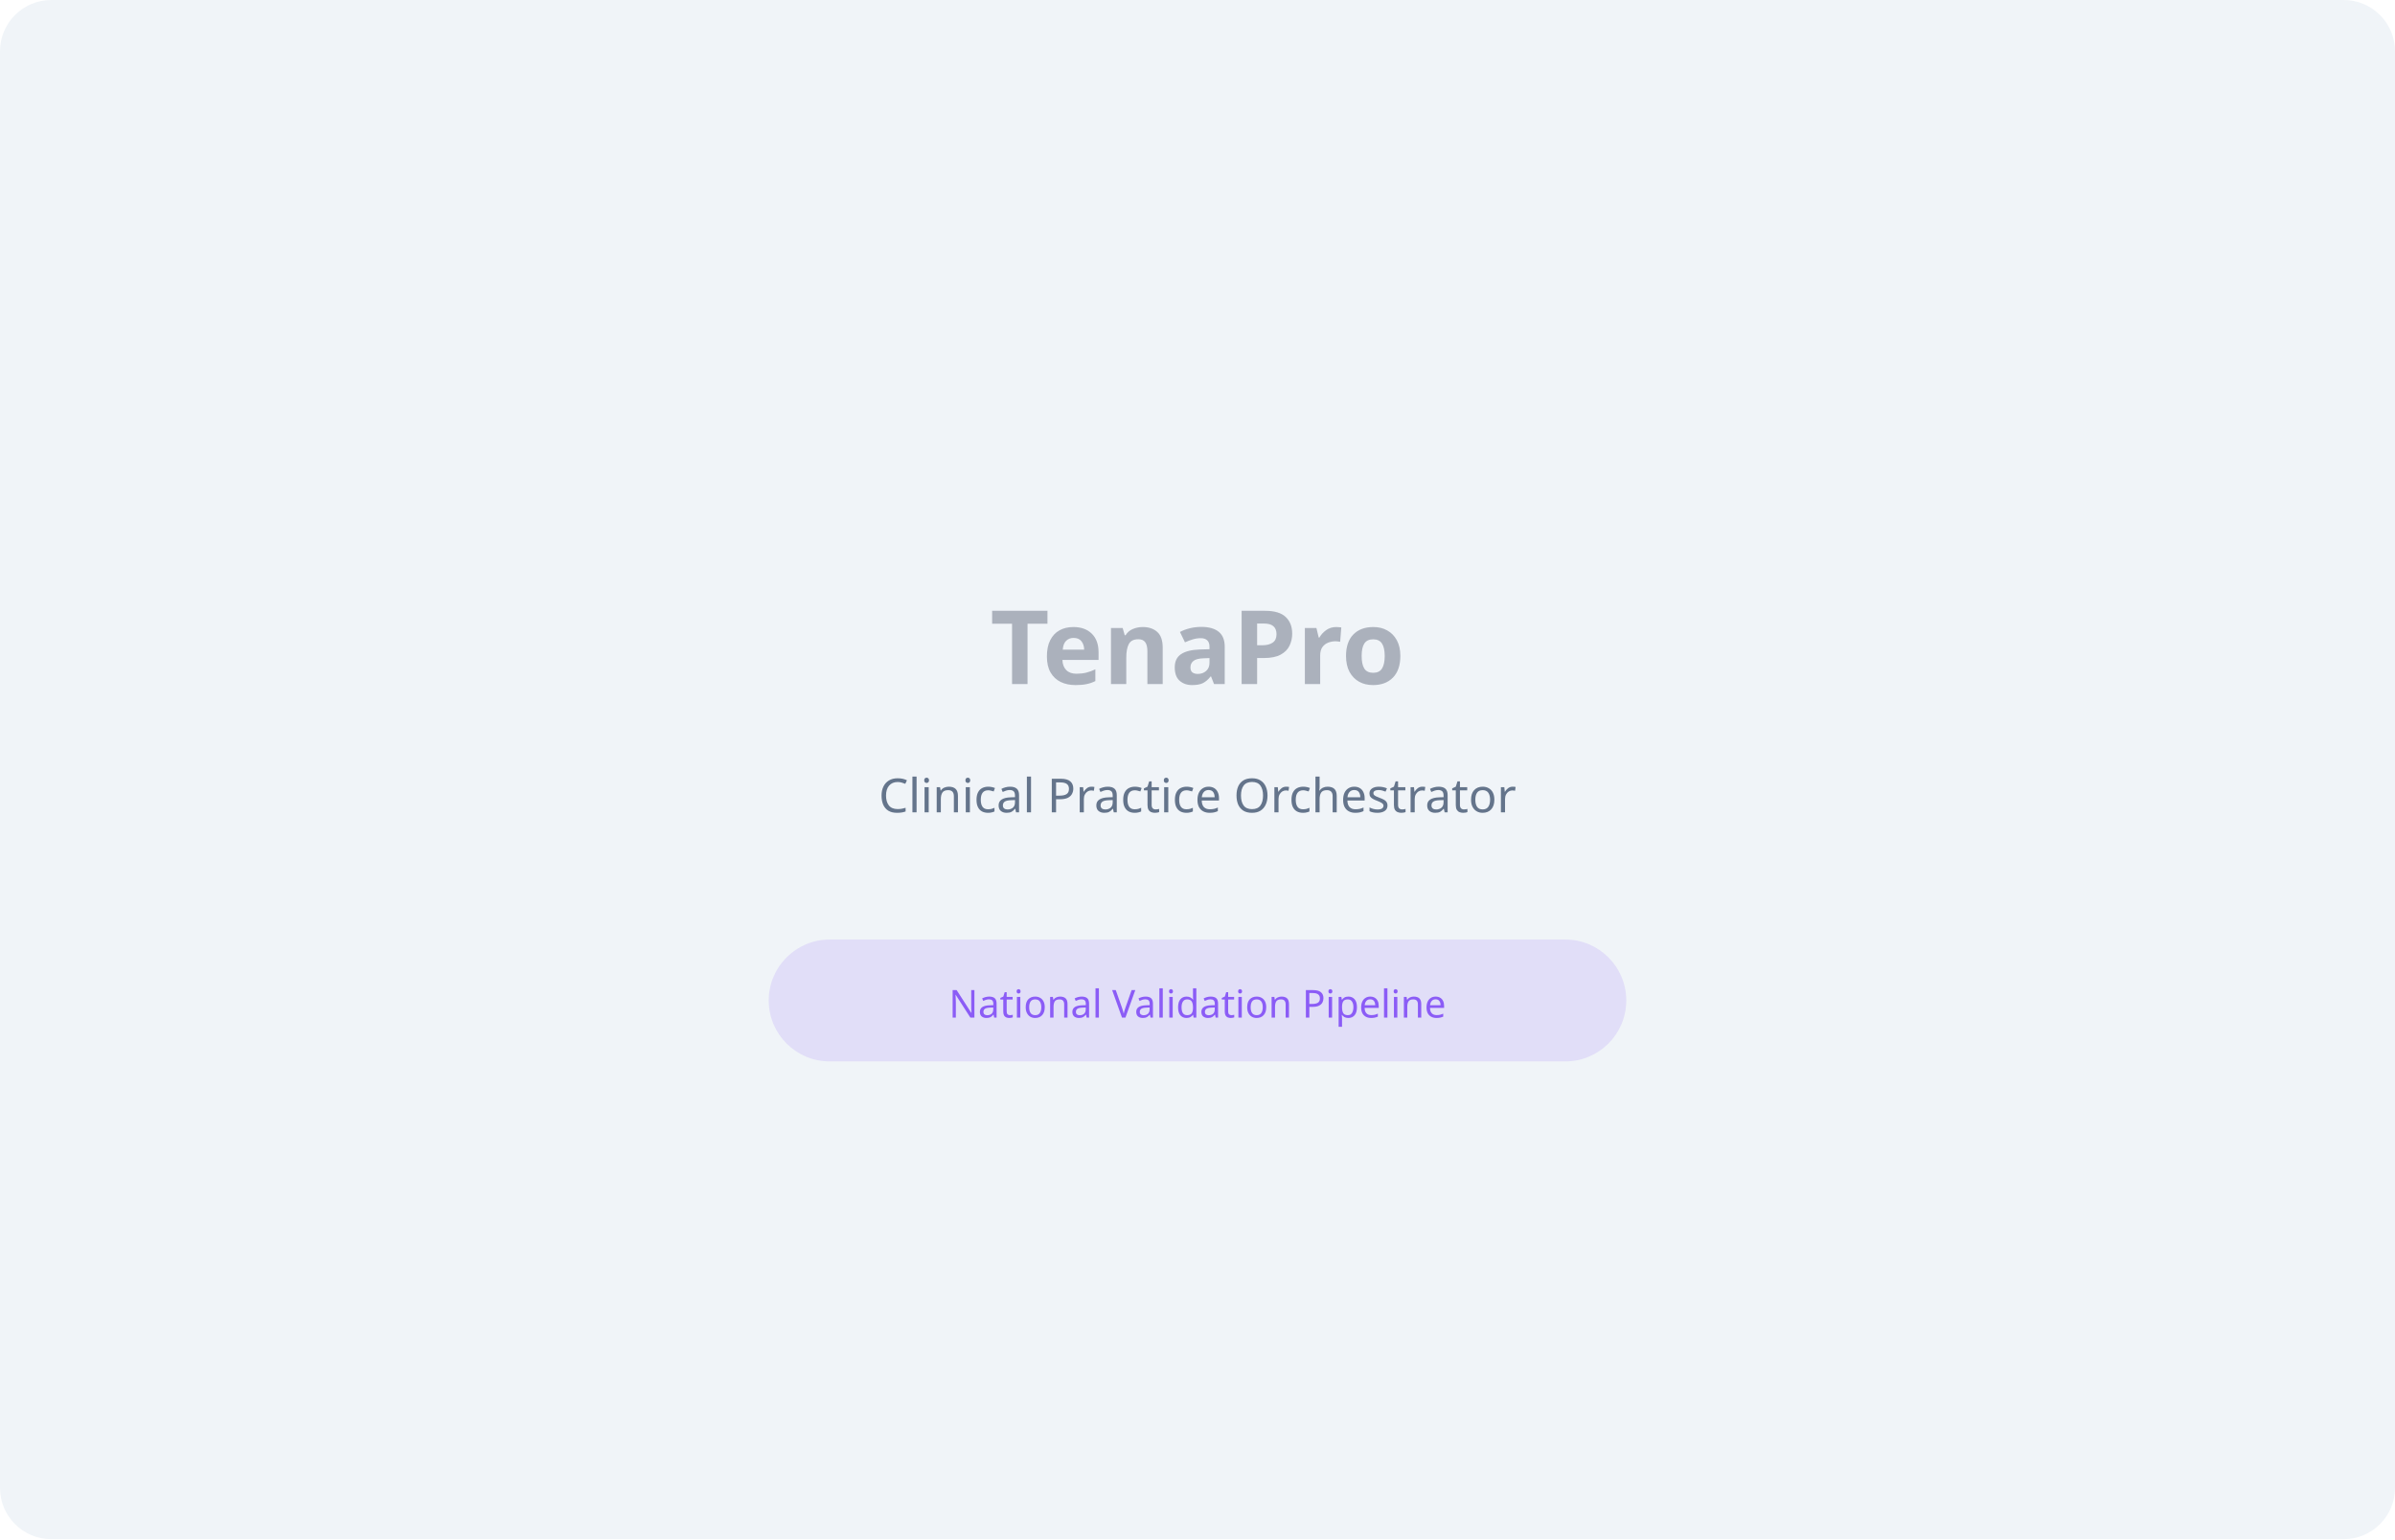
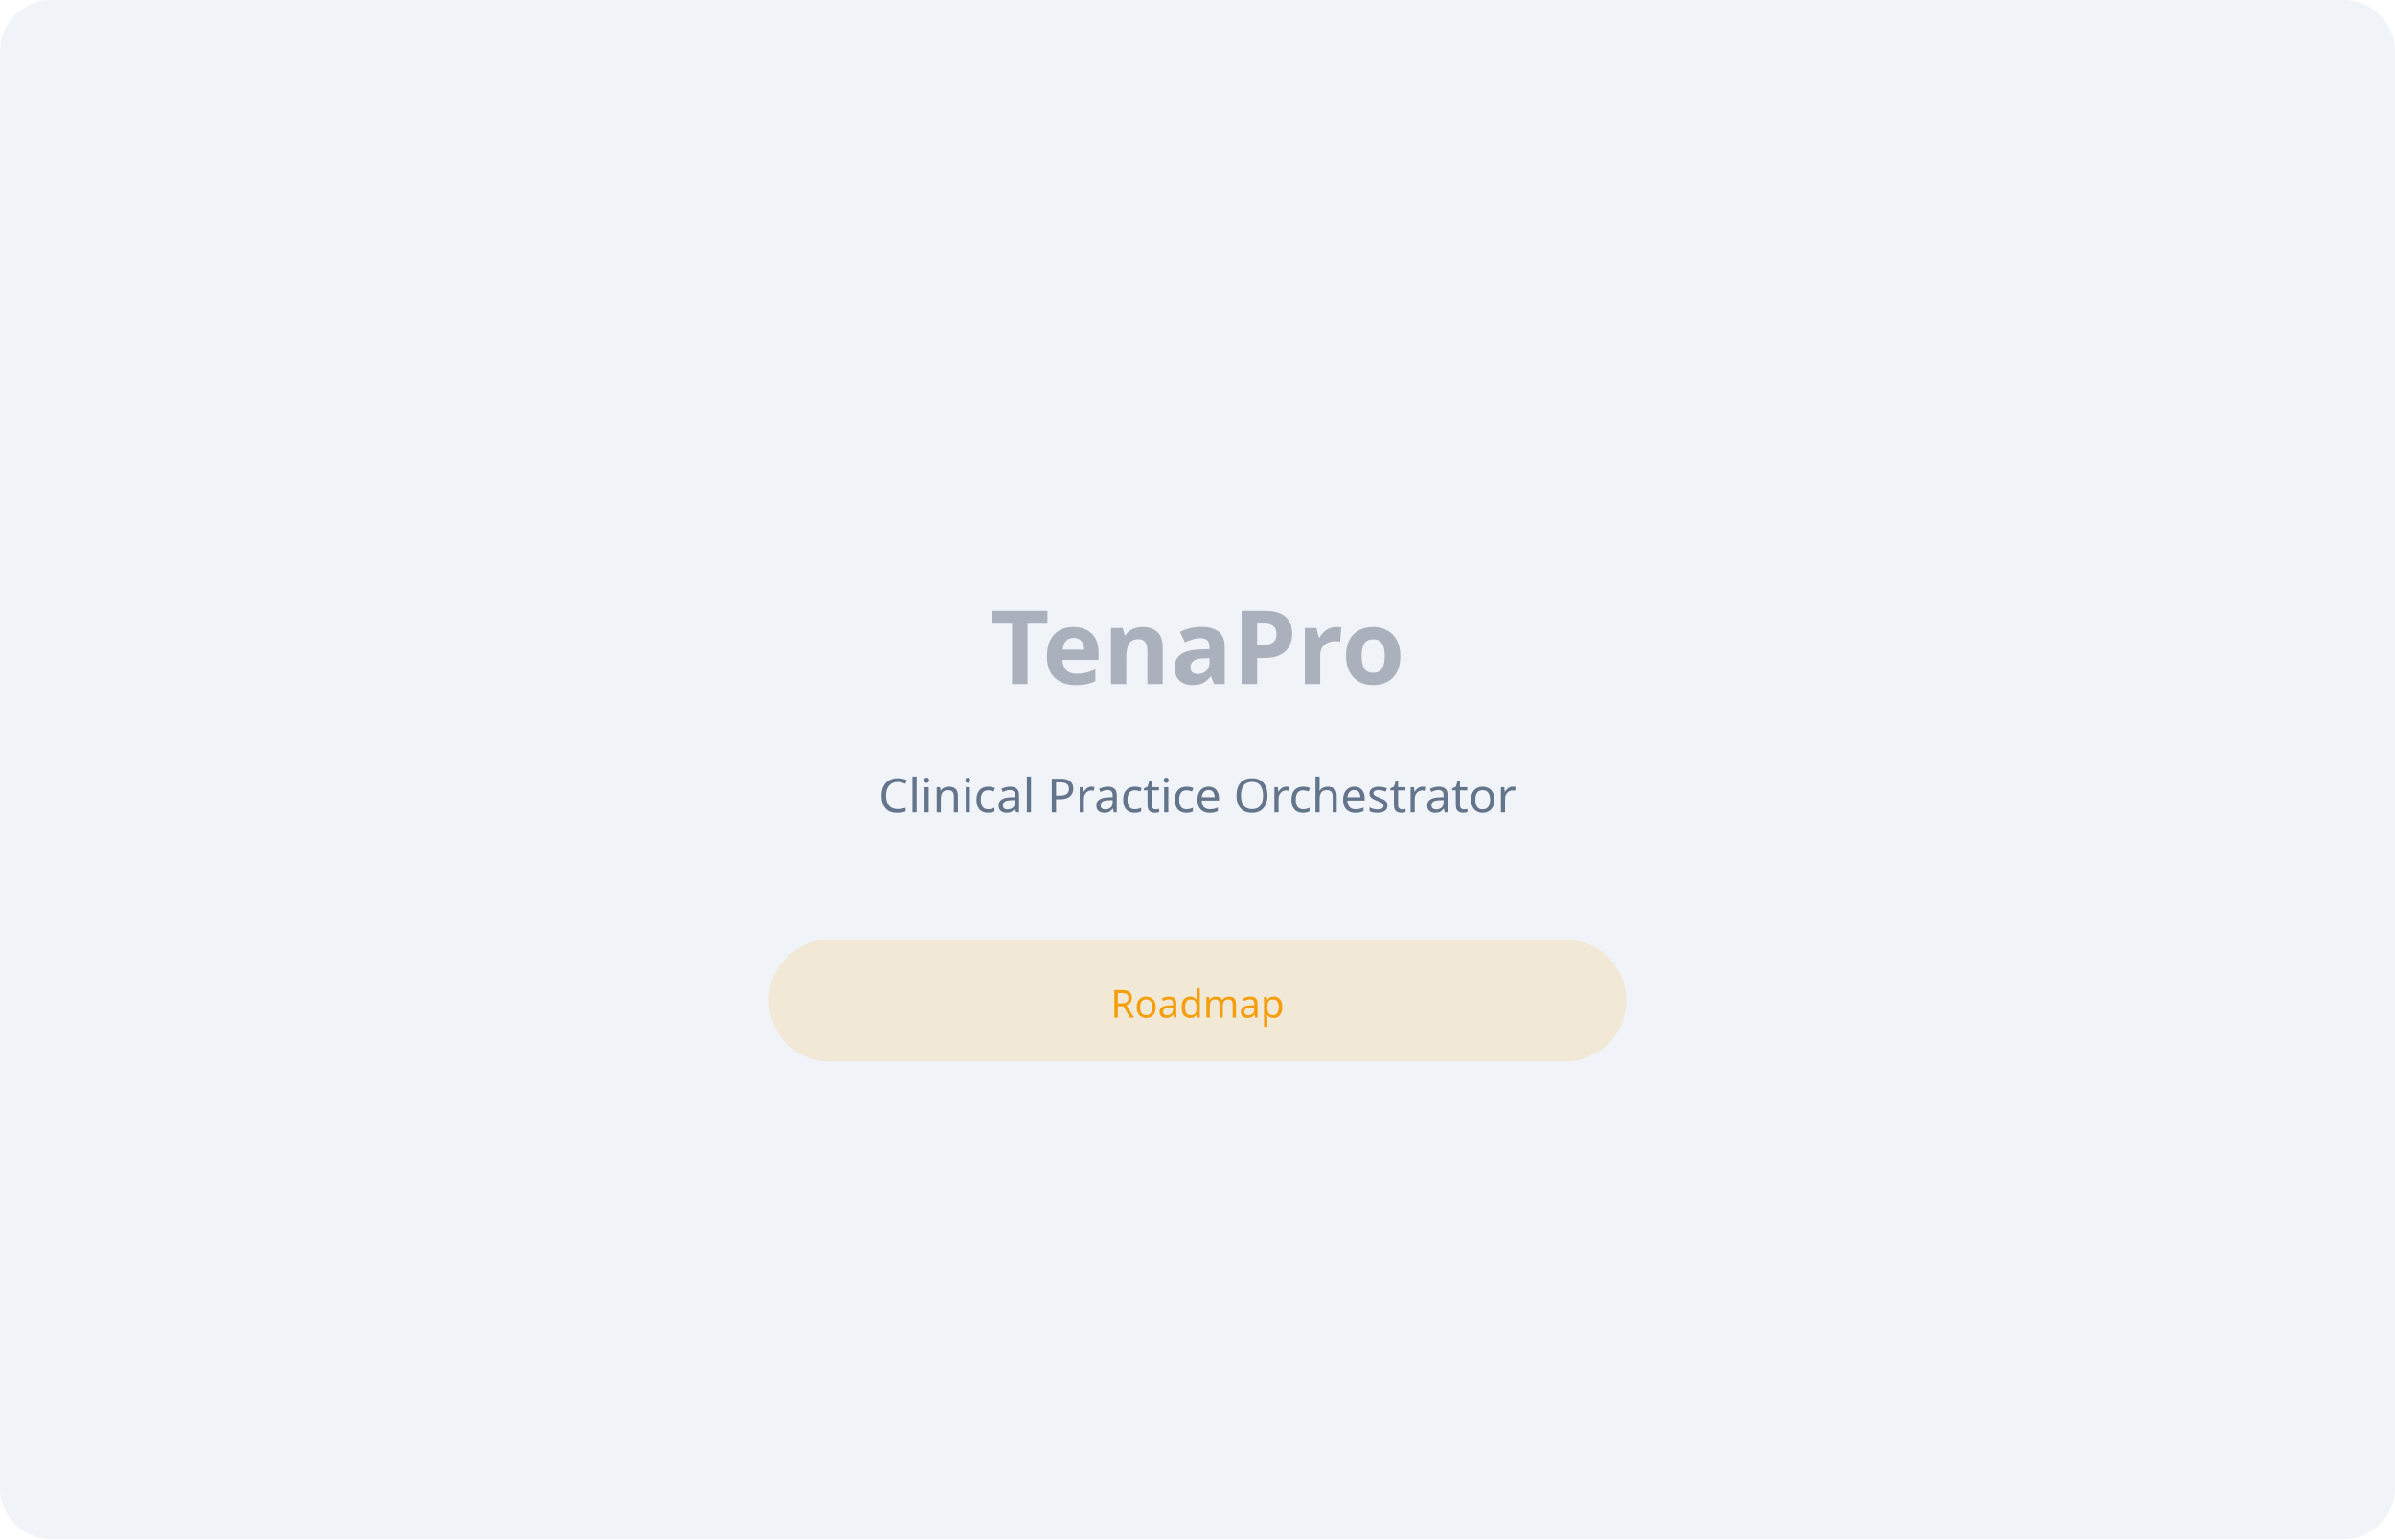
<svg xmlns="http://www.w3.org/2000/svg" viewBox="0 0 560 360" fill="none">
  <rect width="560" height="360" rx="12" fill="#F0F4F8" />
  <text x="280" y="160" fill="#0A1430" font-family="system-ui" font-size="24" font-weight="700" text-anchor="middle" opacity="0.3">TenaPro</text>
  <text x="280" y="190" fill="#64748B" font-family="system-ui" font-size="11" text-anchor="middle">Clinical Practice Orchestrator</text>
-   <rect x="180" y="220" width="200" height="28" rx="14" fill="#8B5CF6" opacity="0.15" stroke="#8B5CF6" stroke-width="0.5" />
-   <text x="280" y="238" fill="#8B5CF6" font-family="system-ui" font-size="9" text-anchor="middle">National Validation Pipeline</text>
+   <rect x="180" y="220" width="200" height="28" rx="14" fill="#F59E0B" opacity="0.15" stroke="#F59E0B" stroke-width="0.5" />
+   <text x="280" y="238" fill="#F59E0B" font-family="system-ui" font-size="9" text-anchor="middle">Roadmap</text>
</svg>
